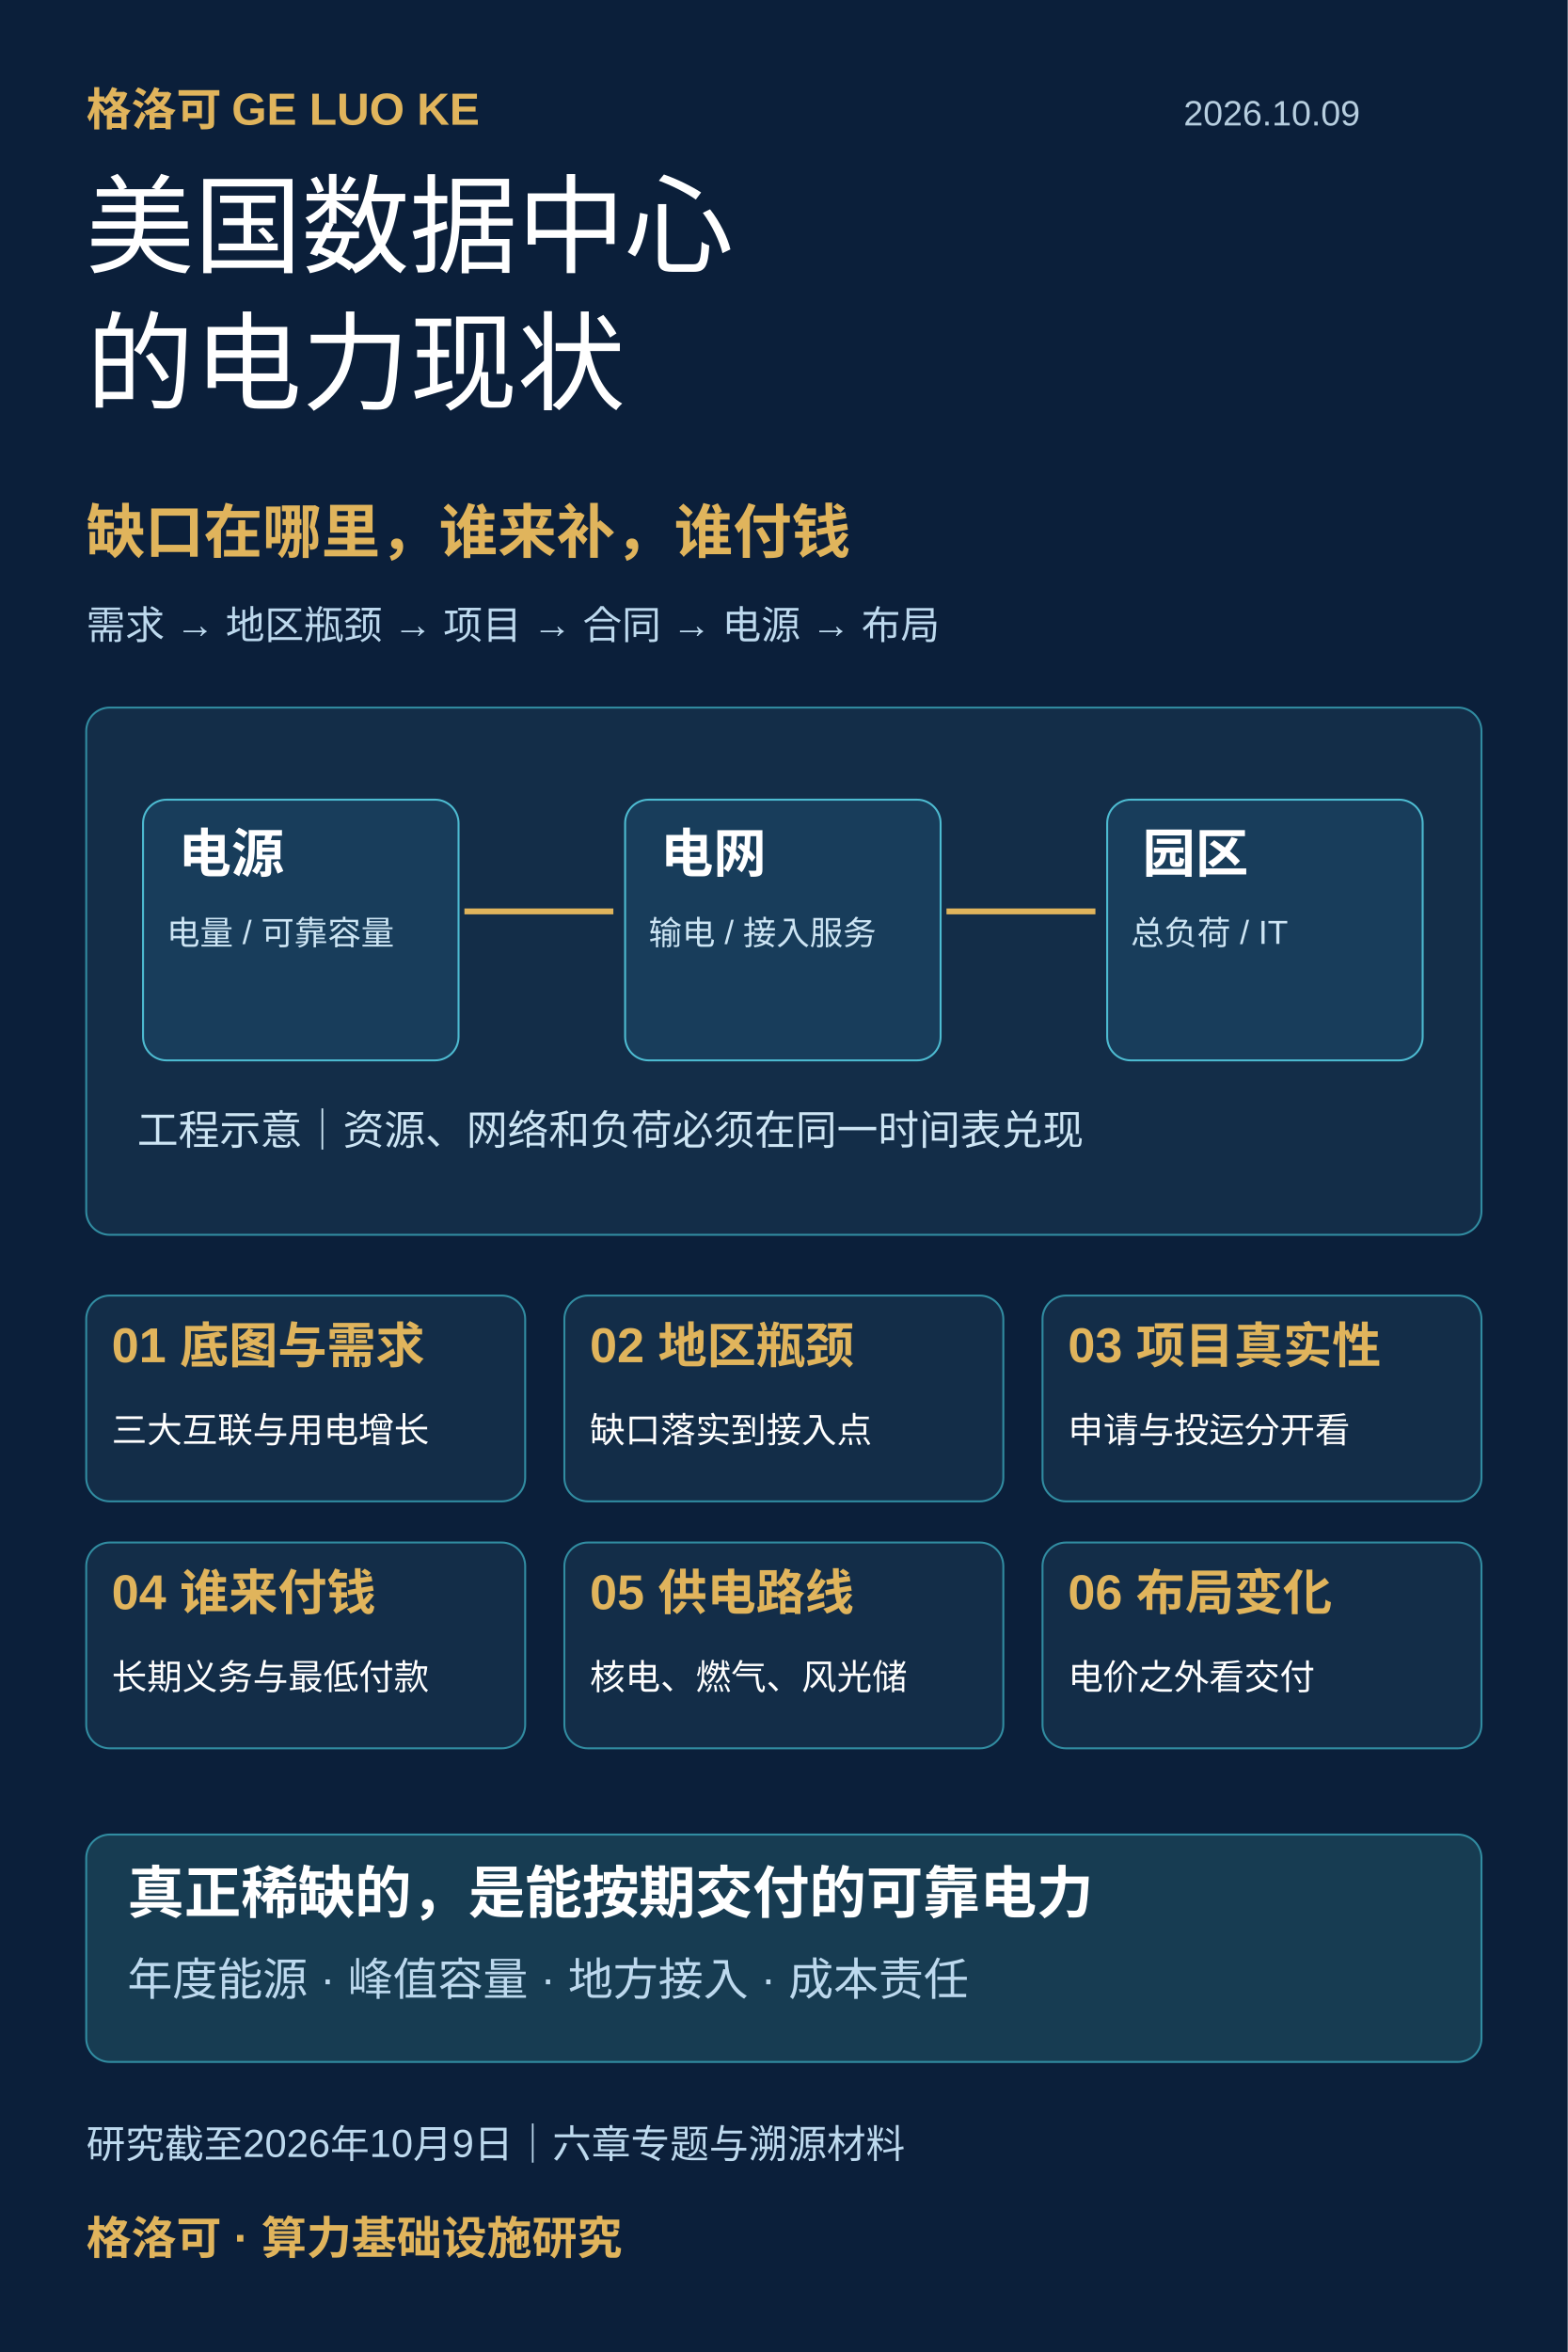
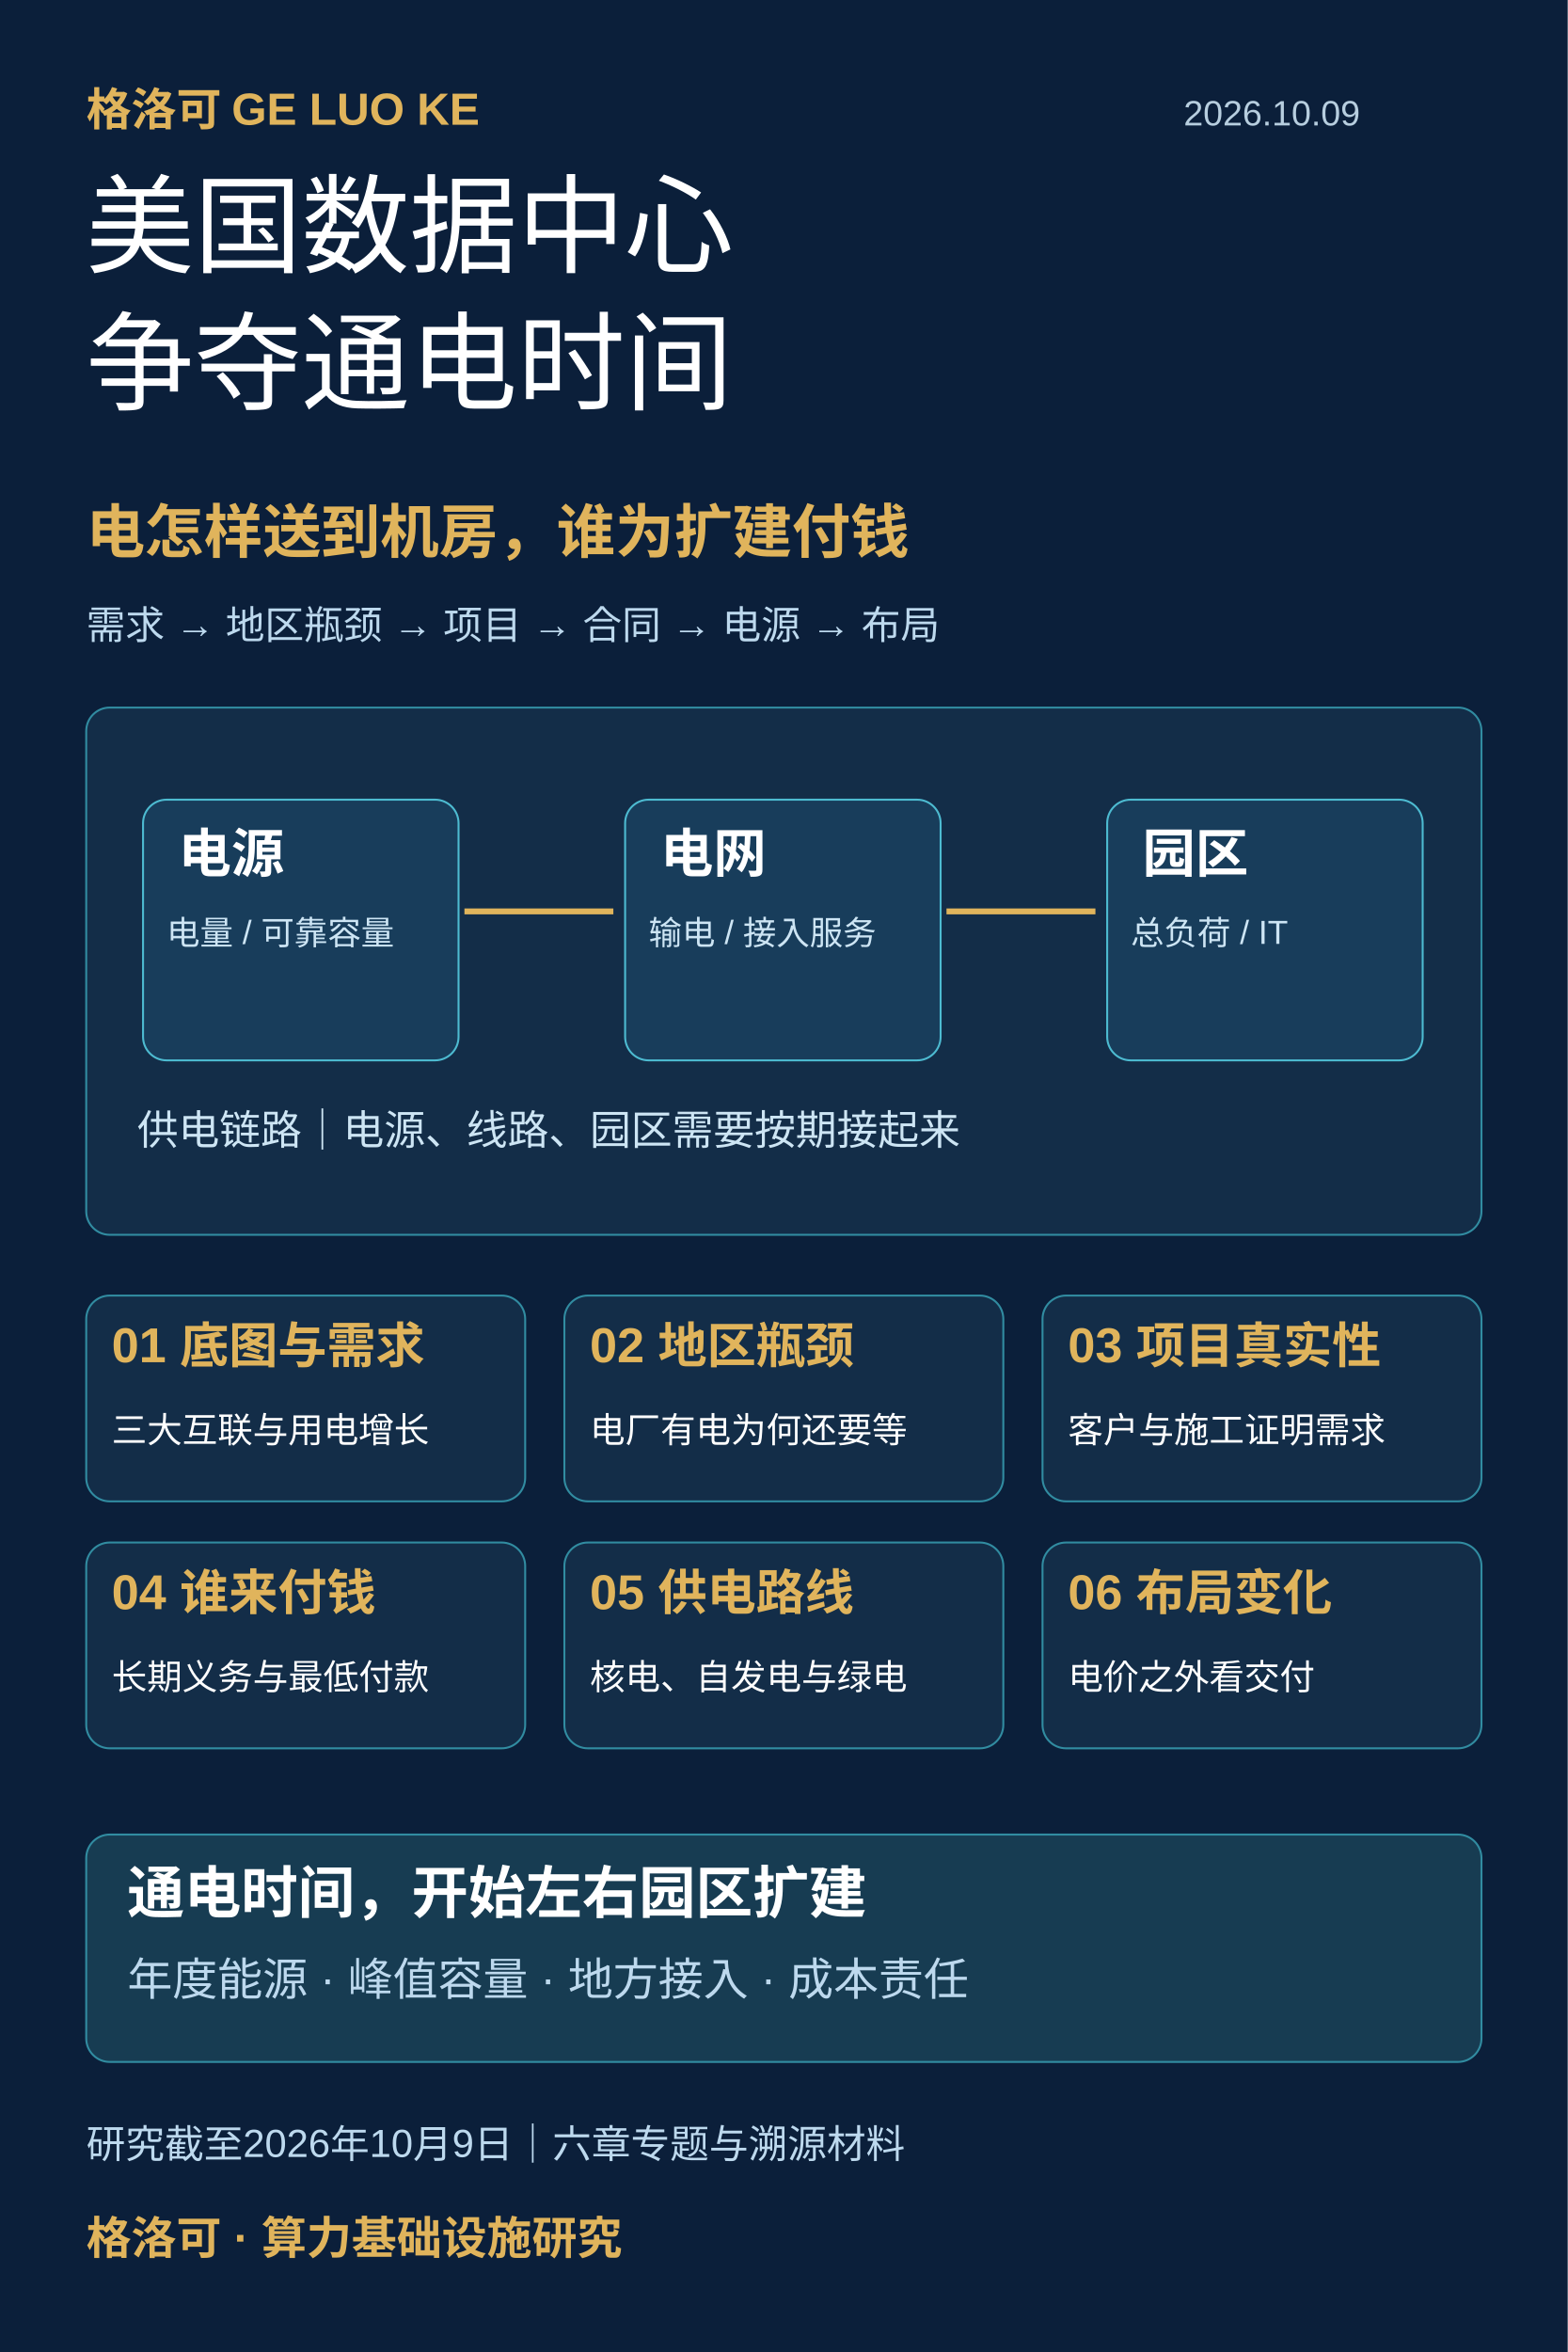
<svg xmlns="http://www.w3.org/2000/svg" width="800" height="1200" viewBox="0 0 800 1200">
  <rect width="100%" height="100%" fill="#0B1F3A" />
  <g font-family="Arial,PingFang SC,Microsoft YaHei,sans-serif">
    <text x="44" y="64" font-size="23" fill="#E0B45C" font-weight="700">格洛可  GE LUO KE</text>
    <text x="604" y="64" font-size="18" fill="#b7cedf" font-weight="400">2026.10.09</text>
    <text x="44" y="135" font-size="55" fill="white" font-weight="400">美国数据中心</text>
-     <text x="44" y="205" font-size="55" fill="white" font-weight="400">的电力现状</text>
-     <text x="44" y="282" font-size="30" fill="#E0B45C" font-weight="700">缺口在哪里，谁来补，谁付钱</text>
+     <text x="44" y="205" font-size="55" fill="white" font-weight="400">争夺通电时间</text>
+     <text x="44" y="282" font-size="30" fill="#E0B45C" font-weight="700">电怎样送到机房，谁为扩建付钱</text>
    <text x="44" y="326" font-size="20" fill="#bdd9ee" font-weight="400">需求 → 地区瓶颈 → 项目 → 合同 → 电源 → 布局</text>
    <rect x="44" y="361" width="712" height="269" rx="12" fill="#132d48" stroke="#318ca1" />
    <rect x="73" y="408" width="161" height="133" rx="12" fill="#183d5b" stroke="#4dbbd1" />
    <text x="91" y="445" font-size="27" fill="white" font-weight="700">电源</text>
    <text x="85" y="482" font-size="17" fill="#cde5f4" font-weight="400">电量 / 可靠容量</text>
    <path d="M237,465 L313,465" stroke="#E0B45C" stroke-width="3" fill="none" />
    <rect x="319" y="408" width="161" height="133" rx="12" fill="#183d5b" stroke="#4dbbd1" />
    <text x="337" y="445" font-size="27" fill="white" font-weight="700">电网</text>
    <text x="331" y="482" font-size="17" fill="#cde5f4" font-weight="400">输电 / 接入服务</text>
    <path d="M483,465 L559,465" stroke="#E0B45C" stroke-width="3" fill="none" />
    <rect x="565" y="408" width="161" height="133" rx="12" fill="#183d5b" stroke="#4dbbd1" />
    <text x="583" y="445" font-size="27" fill="white" font-weight="700">园区</text>
    <text x="577" y="482" font-size="17" fill="#cde5f4" font-weight="400">总负荷 / IT</text>
-     <text x="70" y="584" font-size="21" fill="#cde5f4" font-weight="400">工程示意｜资源、网络和负荷必须在同一时间表兑现</text>
+     <text x="70" y="584" font-size="21" fill="#cde5f4" font-weight="400">供电链路｜电源、线路、园区需要按期接起来</text>
    <rect x="44" y="661" width="224" height="105" rx="12" fill="#132d48" stroke="#318ca1" />
    <text x="57" y="695" font-size="25" fill="#E0B45C" font-weight="700">01  底图与需求</text>
    <text x="57" y="736" font-size="18" fill="white" font-weight="400">三大互联与用电增长</text>
    <rect x="288" y="661" width="224" height="105" rx="12" fill="#132d48" stroke="#318ca1" />
    <text x="301" y="695" font-size="25" fill="#E0B45C" font-weight="700">02  地区瓶颈</text>
-     <text x="301" y="736" font-size="18" fill="white" font-weight="400">缺口落实到接入点</text>
+     <text x="301" y="736" font-size="18" fill="white" font-weight="400">电厂有电为何还要等</text>
    <rect x="532" y="661" width="224" height="105" rx="12" fill="#132d48" stroke="#318ca1" />
    <text x="545" y="695" font-size="25" fill="#E0B45C" font-weight="700">03  项目真实性</text>
-     <text x="545" y="736" font-size="18" fill="white" font-weight="400">申请与投运分开看</text>
+     <text x="545" y="736" font-size="18" fill="white" font-weight="400">客户与施工证明需求</text>
    <rect x="44" y="787" width="224" height="105" rx="12" fill="#132d48" stroke="#318ca1" />
    <text x="57" y="821" font-size="25" fill="#E0B45C" font-weight="700">04  谁来付钱</text>
    <text x="57" y="862" font-size="18" fill="white" font-weight="400">长期义务与最低付款</text>
    <rect x="288" y="787" width="224" height="105" rx="12" fill="#132d48" stroke="#318ca1" />
    <text x="301" y="821" font-size="25" fill="#E0B45C" font-weight="700">05  供电路线</text>
-     <text x="301" y="862" font-size="18" fill="white" font-weight="400">核电、燃气、风光储</text>
+     <text x="301" y="862" font-size="18" fill="white" font-weight="400">核电、自发电与绿电</text>
    <rect x="532" y="787" width="224" height="105" rx="12" fill="#132d48" stroke="#318ca1" />
    <text x="545" y="821" font-size="25" fill="#E0B45C" font-weight="700">06  布局变化</text>
    <text x="545" y="862" font-size="18" fill="white" font-weight="400">电价之外看交付</text>
    <rect x="44" y="936" width="712" height="116" rx="12" fill="#173c52" stroke="#318ca1" />
-     <text x="65" y="976" font-size="29" fill="white" font-weight="700">真正稀缺的，是能按期交付的可靠电力</text>
+     <text x="65" y="976" font-size="29" fill="white" font-weight="700">通电时间，开始左右园区扩建</text>
    <text x="65" y="1018" font-size="23" fill="#bdd9ee" font-weight="400">年度能源 · 峰值容量 · 地方接入 · 成本责任</text>
    <text x="44" y="1101" font-size="20" fill="#bdd9ee" font-weight="400">研究截至2026年10月9日｜六章专题与溯源材料</text>
    <text x="44" y="1150" font-size="23" fill="#E0B45C" font-weight="700">格洛可  ·  算力基础设施研究</text>
  </g>
</svg>
